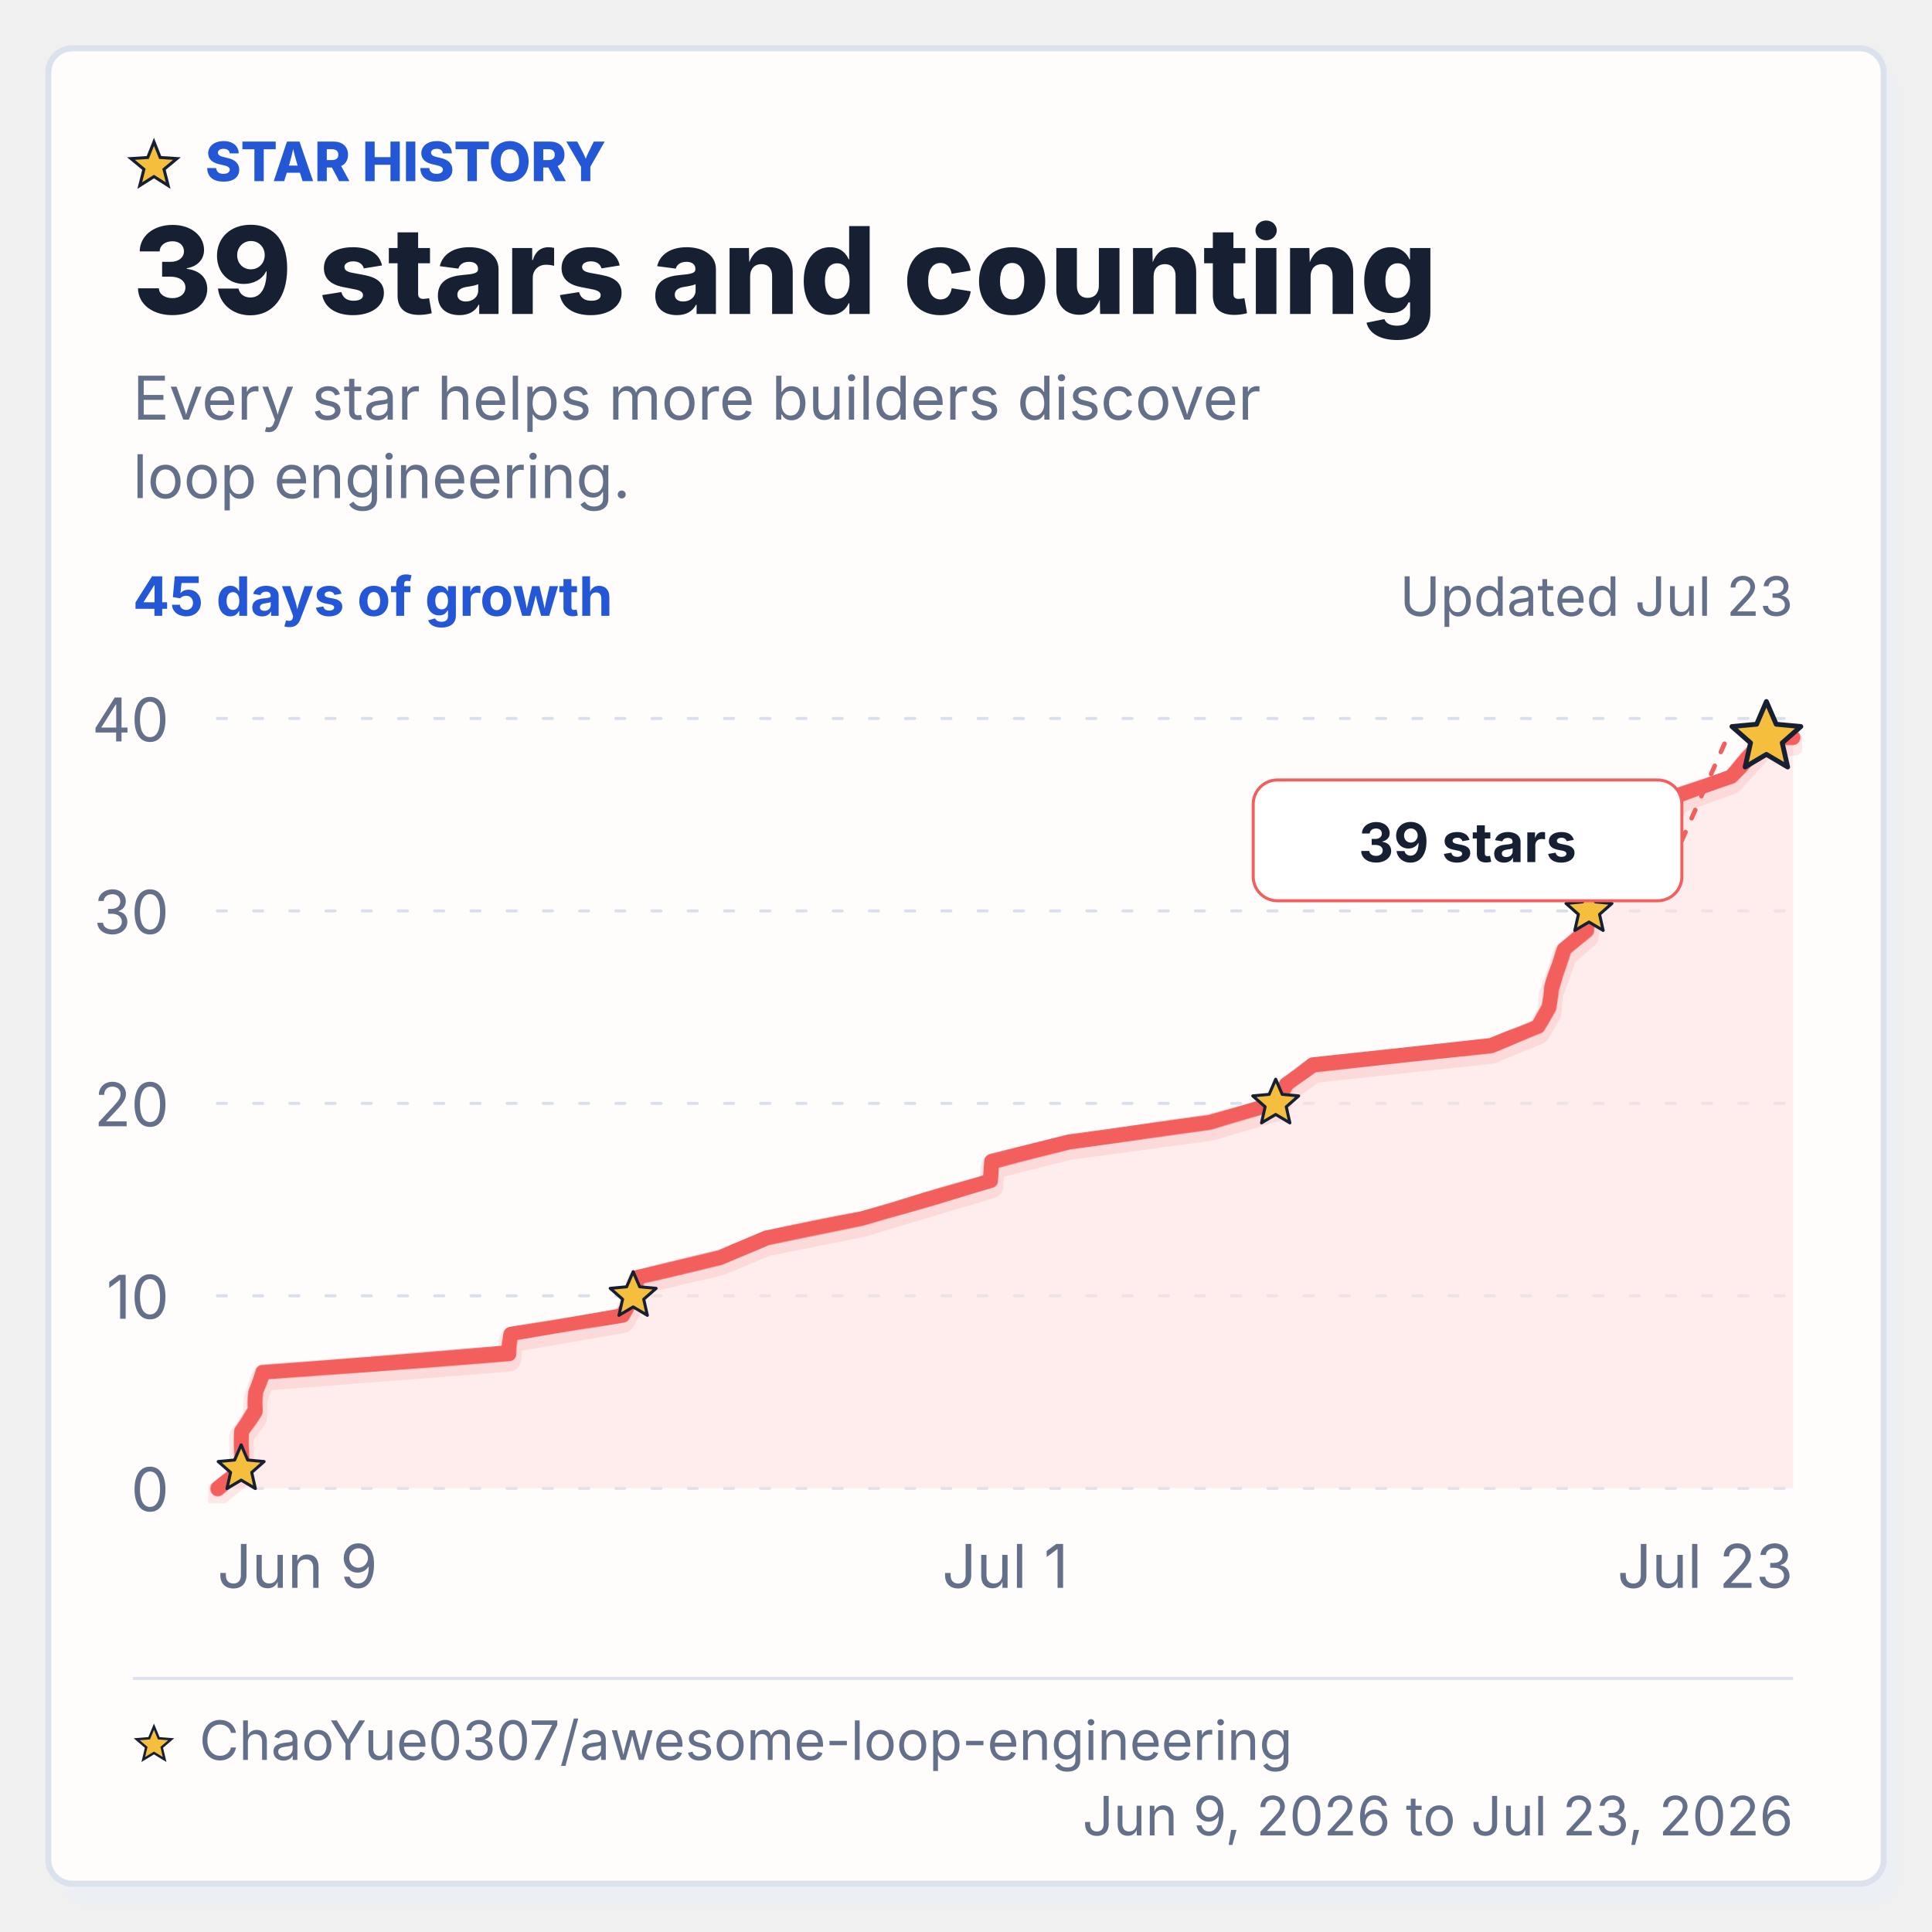
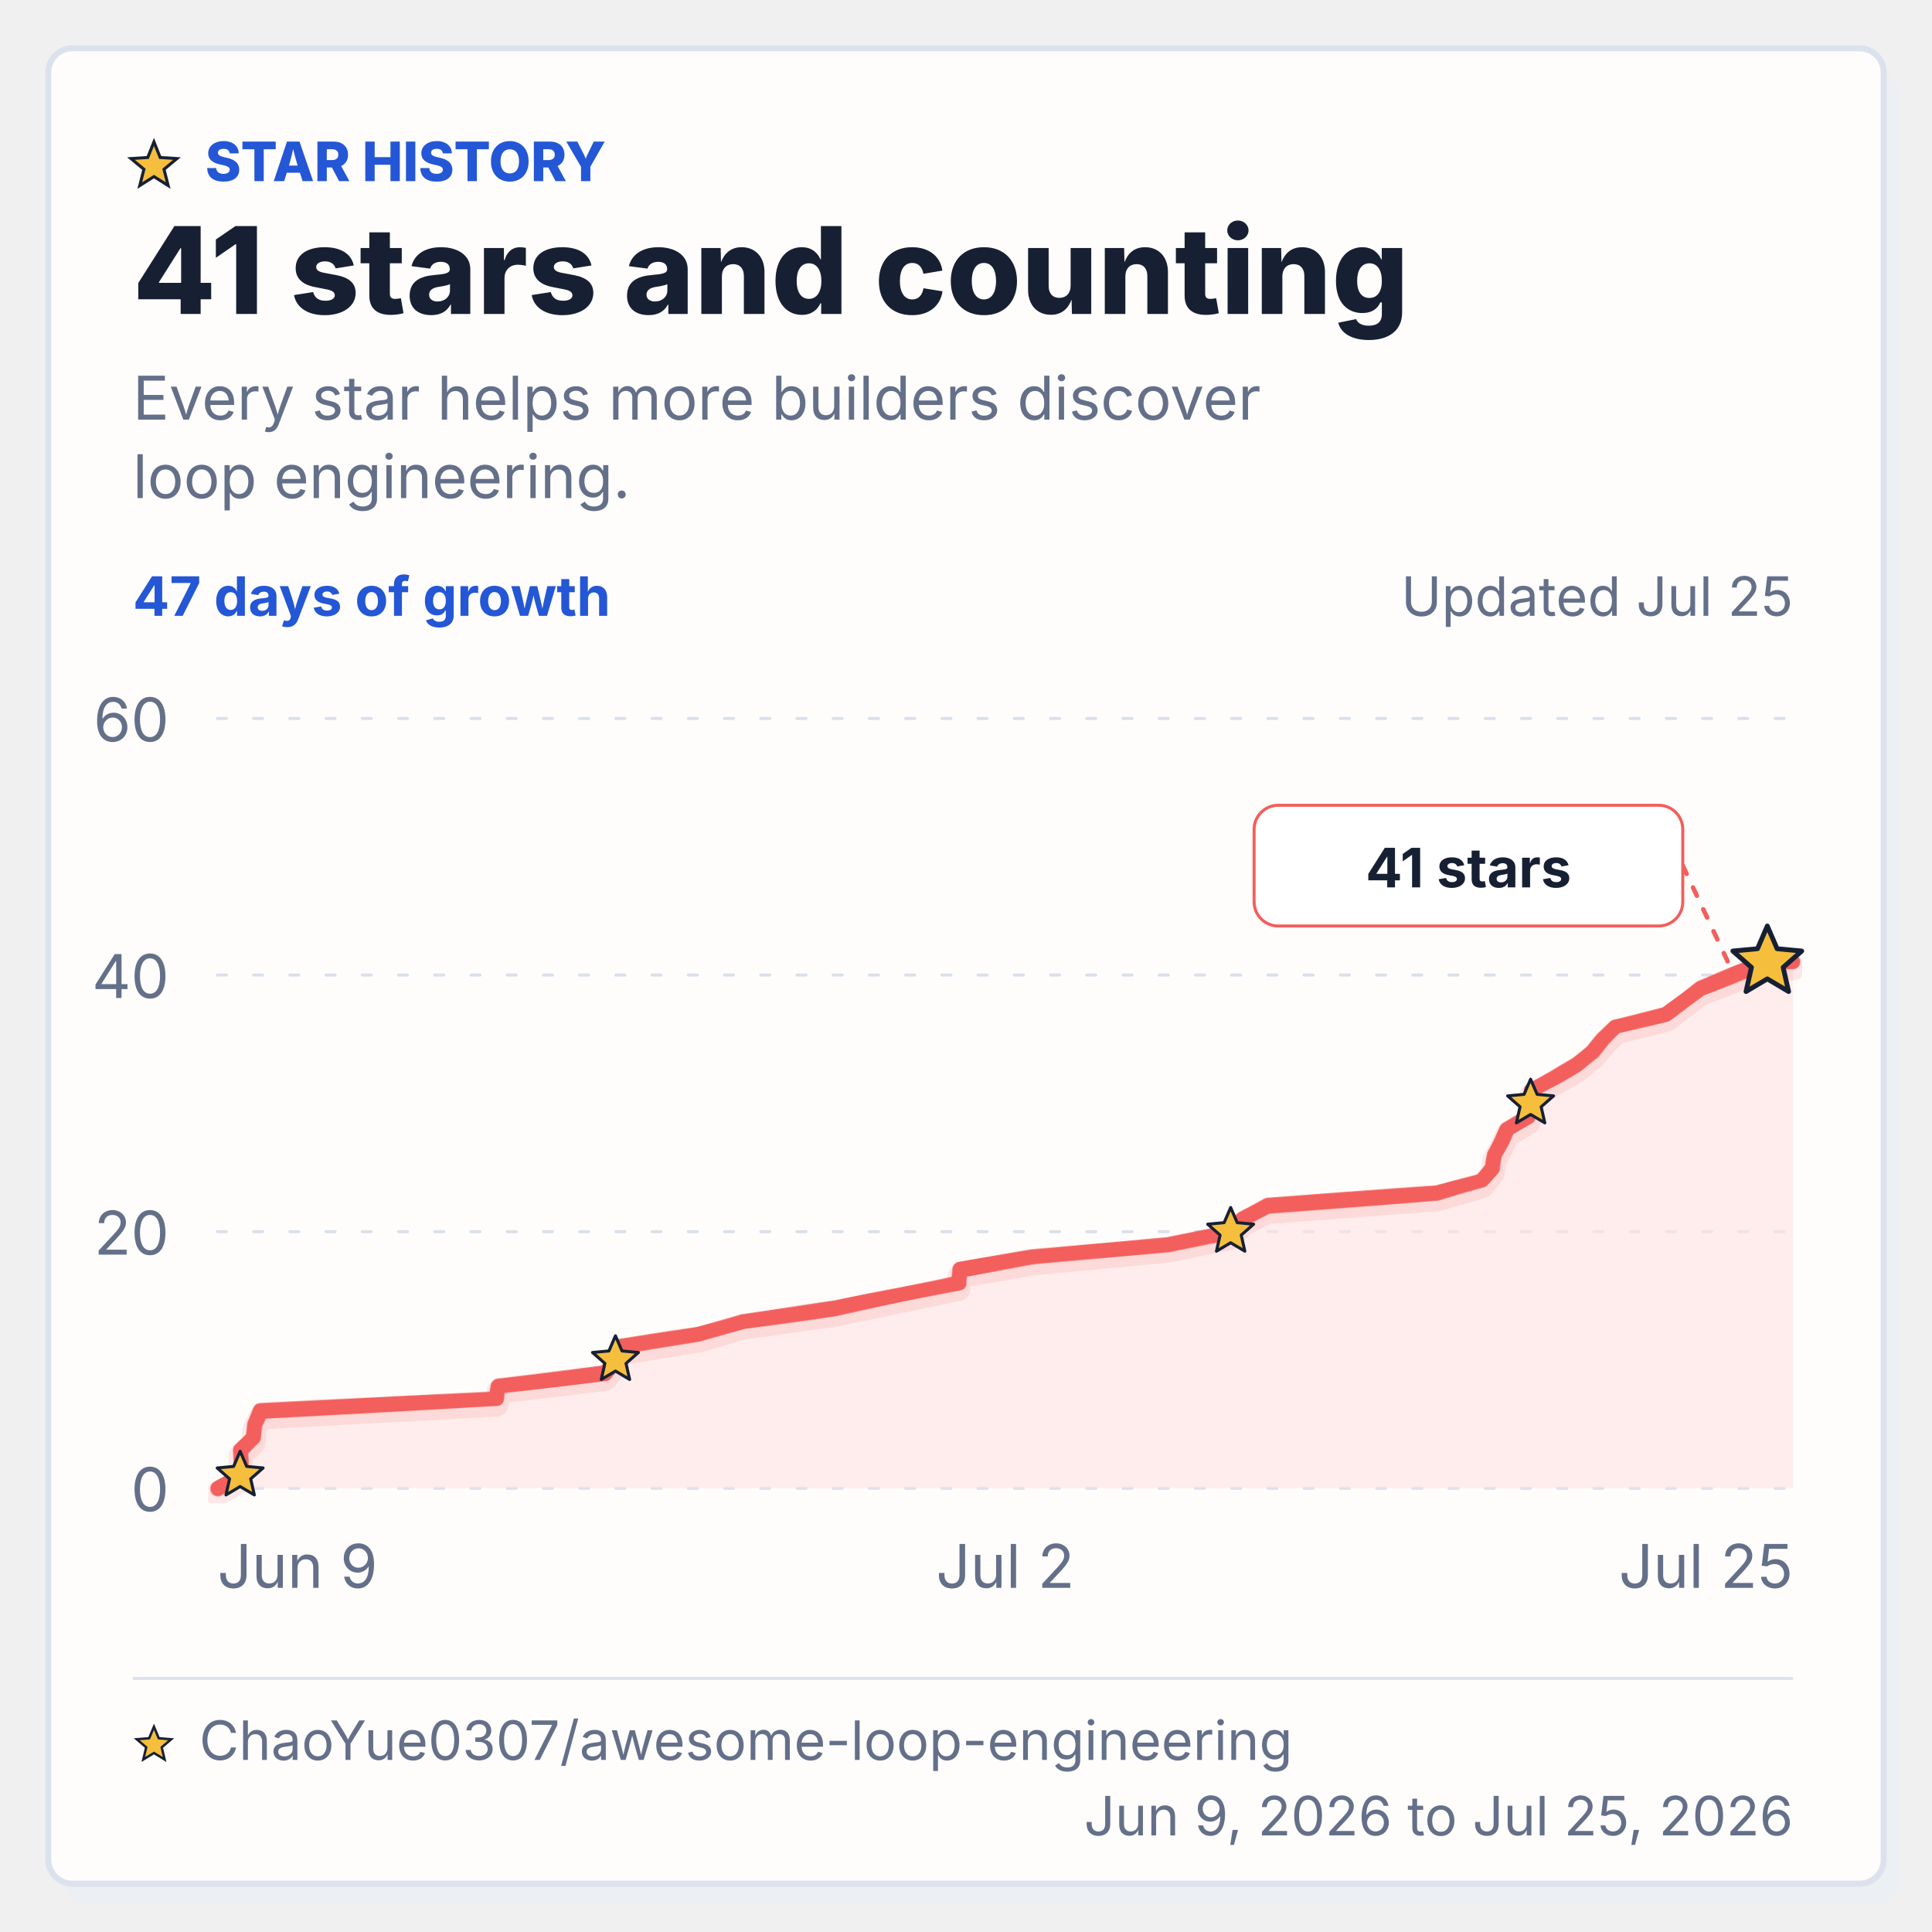
<svg xmlns="http://www.w3.org/2000/svg" width="640" height="640" viewBox="0 0 640 640" role="img" aria-labelledby="title desc">
  <style>
    text { font-family: ui-rounded, 'SF Pro Rounded', 'Nunito Sans', -apple-system, BlinkMacSystemFont, 'Segoe UI', sans-serif; letter-spacing: 0; }
  </style>
  <defs>
    <filter id="rough-line" x="-3%" y="-6%" width="106%" height="112%">
      <feTurbulence type="fractalNoise" baseFrequency="0.008 0.12" numOctaves="1" seed="17" result="noise" />
      <feDisplacementMap in="SourceGraphic" in2="noise" scale="1.2" xChannelSelector="R" yChannelSelector="G" />
    </filter>
    <clipPath id="plot-clip">
      <rect x="69" y="233" width="528" height="265" />
    </clipPath>
  </defs>
  <rect x="21" y="23" width="608" height="608" rx="8" fill="#E9EDF5" opacity="0.58" />
  <rect x="16" y="16" width="608" height="608" rx="8" fill="#FFFDFC" stroke="#DCE2ED" stroke-width="2" />
  <path d="M 51 47 L 53.06 52.17 L 58.61 52.53 L 54.33 56.08 L 55.7 61.47 L 51 58.5 L 46.3 61.47 L 47.67 56.08 L 43.39 52.53 L 48.94 52.17 Z" fill="#F5BE3D" stroke="#172033" stroke-width="1" />
  <text x="68" y="60" fill="#2457D6" font-size="18" font-weight="800">STAR HISTORY</text>
-   <text x="44" y="104" fill="#172033" font-size="40" font-weight="760">39 stars and counting</text>
+   <text x="44" y="104" fill="#172033" font-size="40" font-weight="760">41 stars and counting</text>
  <text x="44" y="139" fill="#647089" font-size="20">Every star helps more builders discover</text>
  <text x="44" y="165" fill="#647089" font-size="20">loop engineering.</text>
-   <text x="44" y="204" fill="#2457D6" font-size="18" font-weight="700">45 days of growth</text>
-   <text x="594" y="204" fill="#647089" font-size="18" text-anchor="end">Updated Jul 23</text>
+   <text x="44" y="204" fill="#2457D6" font-size="18" font-weight="700">47 days of growth</text>
+   <text x="594" y="204" fill="#647089" font-size="18" text-anchor="end">Updated Jul 25</text>
  <line x1="72" y1="493" x2="594" y2="493" stroke="#D9E0EB" stroke-width="1" stroke-dasharray="3 9" stroke-linecap="round" />
  <text x="56" y="500.6" fill="#647089" font-size="20" text-anchor="end">0</text>
-   <line x1="72" y1="429.25" x2="594" y2="429.25" stroke="#D9E0EB" stroke-width="1" stroke-dasharray="3 9" stroke-linecap="round" />
-   <text x="56" y="436.85" fill="#647089" font-size="20" text-anchor="end">10</text>
-   <line x1="72" y1="365.5" x2="594" y2="365.5" stroke="#D9E0EB" stroke-width="1" stroke-dasharray="3 9" stroke-linecap="round" />
-   <text x="56" y="373.1" fill="#647089" font-size="20" text-anchor="end">20</text>
-   <line x1="72" y1="301.75" x2="594" y2="301.75" stroke="#D9E0EB" stroke-width="1" stroke-dasharray="3 9" stroke-linecap="round" />
-   <text x="56" y="309.35" fill="#647089" font-size="20" text-anchor="end">30</text>
+   <line x1="72" y1="408" x2="594" y2="408" stroke="#D9E0EB" stroke-width="1" stroke-dasharray="3 9" stroke-linecap="round" />
+   <text x="56" y="415.6" fill="#647089" font-size="20" text-anchor="end">20</text>
+   <line x1="72" y1="323" x2="594" y2="323" stroke="#D9E0EB" stroke-width="1" stroke-dasharray="3 9" stroke-linecap="round" />
+   <text x="56" y="330.6" fill="#647089" font-size="20" text-anchor="end">40</text>
  <line x1="72" y1="238" x2="594" y2="238" stroke="#D9E0EB" stroke-width="1" stroke-dasharray="3 9" stroke-linecap="round" />
-   <text x="56" y="245.6" fill="#647089" font-size="20" text-anchor="end">40</text>
+   <text x="56" y="245.6" fill="#647089" font-size="20" text-anchor="end">60</text>
  <text x="72" y="526" fill="#647089" font-size="20" text-anchor="start">Jun 9</text>
-   <text x="333" y="526" fill="#647089" font-size="20" text-anchor="middle">Jul 1</text>
-   <text x="594" y="526" fill="#647089" font-size="20" text-anchor="end">Jul 23</text>
+   <text x="333" y="526" fill="#647089" font-size="20" text-anchor="middle">Jul 2</text>
+   <text x="594" y="526" fill="#647089" font-size="20" text-anchor="end">Jul 25</text>
  <g clip-path="url(#plot-clip)">
-     <path d="M 72 493 L 79.89 486.62 L 79.98 480.25 L 79.99 473.88 L 84.5 467.5 L 84.77 461.12 L 86.94 454.75 L 168.56 448.38 L 169.24 442 L 206.24 435.62 L 209.74 429.25 L 211.46 422.88 L 238.65 416.5 L 253.88 410.12 L 285.7 403.75 L 306.91 397.38 L 328.32 391 L 328.78 384.62 L 354.13 378.25 L 401.03 371.88 L 422.59 365.5 L 426.5 359.12 L 435.13 352.75 L 493.98 346.38 L 509.52 340 L 513.21 333.62 L 513.81 327.25 L 516.18 320.88 L 518.3 314.5 L 525.66 308.12 L 526.37 301.75 L 526.58 295.38 L 534.6 289 L 542.21 282.62 L 547.82 276.25 L 551.52 269.88 L 555.93 263.5 L 573.5 257.12 L 585.14 244.38 L 594 244.38 V 493 H 72 Z" fill="#FDE3E1" opacity="0.6" />
-     <path d="M 72 493 L 79.89 486.62 L 79.98 480.25 L 79.99 473.88 L 84.5 467.5 L 84.77 461.12 L 86.94 454.75 L 168.56 448.38 L 169.24 442 L 206.24 435.62 L 209.74 429.25 L 211.46 422.88 L 238.65 416.5 L 253.88 410.12 L 285.7 403.75 L 306.91 397.38 L 328.32 391 L 328.78 384.62 L 354.13 378.25 L 401.03 371.88 L 422.59 365.5 L 426.5 359.12 L 435.13 352.75 L 493.98 346.38 L 509.52 340 L 513.21 333.62 L 513.81 327.25 L 516.18 320.88 L 518.3 314.5 L 525.66 308.12 L 526.37 301.75 L 526.58 295.38 L 534.6 289 L 542.21 282.62 L 547.82 276.25 L 551.52 269.88 L 555.93 263.5 L 573.5 257.12 L 585.14 244.38 L 594 244.38" fill="none" stroke="#F25F5C" stroke-width="8" stroke-linejoin="round" stroke-linecap="round" opacity="0.13" transform="translate(0 2)" />
-     <path d="M 72 493 L 79.89 486.62 L 79.98 480.25 L 79.99 473.88 L 84.5 467.5 L 84.77 461.12 L 86.94 454.75 L 168.56 448.38 L 169.24 442 L 206.24 435.62 L 209.74 429.25 L 211.46 422.88 L 238.65 416.5 L 253.88 410.12 L 285.7 403.75 L 306.91 397.38 L 328.32 391 L 328.78 384.62 L 354.13 378.25 L 401.03 371.88 L 422.59 365.5 L 426.5 359.12 L 435.13 352.75 L 493.98 346.38 L 509.52 340 L 513.21 333.62 L 513.81 327.25 L 516.18 320.88 L 518.3 314.5 L 525.66 308.12 L 526.37 301.75 L 526.58 295.38 L 534.6 289 L 542.21 282.62 L 547.82 276.25 L 551.52 269.88 L 555.93 263.5 L 573.5 257.12 L 585.14 244.38 L 594 244.38" fill="none" stroke="#F25F5C" stroke-width="5" stroke-linejoin="round" stroke-linecap="round" filter="url(#rough-line)" />
+     <path d="M 72 493 L 79.55 488.75 L 79.64 484.5 L 79.65 480.25 L 83.97 476 L 84.22 471.75 L 86.3 467.5 L 164.45 463.25 L 165.1 459 L 200.52 454.75 L 203.88 450.5 L 205.53 446.25 L 231.55 442 L 246.14 437.75 L 276.61 433.5 L 296.91 429.25 L 317.42 425 L 317.85 420.75 L 342.12 416.5 L 387.03 412.25 L 407.67 408 L 411.41 403.75 L 419.68 399.5 L 476.03 395.25 L 490.9 391 L 494.43 386.75 L 495.01 382.5 L 497.28 378.25 L 499.31 374 L 506.35 369.75 L 507.03 365.5 L 507.24 361.25 L 514.92 357 L 522.2 352.75 L 527.57 348.5 L 531.11 344.25 L 535.34 340 L 552.16 335.75 L 563.31 327.25 L 585.44 318.75 L 594 318.75 V 493 H 72 Z" fill="#FDE3E1" opacity="0.6" />
+     <path d="M 72 493 L 79.55 488.75 L 79.64 484.5 L 79.65 480.25 L 83.97 476 L 84.22 471.75 L 86.3 467.5 L 164.45 463.25 L 165.1 459 L 200.52 454.75 L 203.88 450.5 L 205.53 446.25 L 231.55 442 L 246.14 437.75 L 276.61 433.5 L 296.91 429.25 L 317.42 425 L 317.85 420.75 L 342.12 416.5 L 387.03 412.25 L 407.67 408 L 411.41 403.75 L 419.68 399.5 L 476.03 395.25 L 490.9 391 L 494.43 386.75 L 495.01 382.5 L 497.28 378.25 L 499.31 374 L 506.35 369.75 L 507.03 365.5 L 507.24 361.25 L 514.92 357 L 522.2 352.75 L 527.57 348.5 L 531.11 344.25 L 535.34 340 L 552.16 335.75 L 563.31 327.25 L 585.44 318.75 L 594 318.75" fill="none" stroke="#F25F5C" stroke-width="8" stroke-linejoin="round" stroke-linecap="round" opacity="0.13" transform="translate(0 2)" />
+     <path d="M 72 493 L 79.55 488.75 L 79.64 484.5 L 79.65 480.25 L 83.97 476 L 84.22 471.75 L 86.3 467.5 L 164.45 463.25 L 165.1 459 L 200.52 454.75 L 203.88 450.5 L 205.53 446.25 L 231.55 442 L 246.14 437.75 L 276.61 433.5 L 296.91 429.25 L 317.42 425 L 317.85 420.75 L 342.12 416.5 L 387.03 412.25 L 407.67 408 L 411.41 403.75 L 419.68 399.5 L 476.03 395.25 L 490.9 391 L 494.43 386.75 L 495.01 382.5 L 497.28 378.25 L 499.31 374 L 506.35 369.75 L 507.03 365.5 L 507.24 361.25 L 514.92 357 L 522.2 352.75 L 527.57 348.5 L 531.11 344.25 L 535.34 340 L 552.16 335.75 L 563.31 327.25 L 585.44 318.75 L 594 318.75" fill="none" stroke="#F25F5C" stroke-width="5" stroke-linejoin="round" stroke-linecap="round" filter="url(#rough-line)" />
  </g>
-   <path d="M 79.89 478.62 L 82.05 483.65 L 87.49 484.15 L 83.39 487.76 L 84.59 493.1 L 79.89 490.31 L 75.18 493.1 L 76.39 487.76 L 72.28 484.15 L 77.72 483.65 Z" fill="#F5BE3D" stroke="#172033" stroke-width="1" stroke-linejoin="round" />
-   <path d="M 209.74 421.25 L 211.91 426.27 L 217.35 426.78 L 213.24 430.39 L 214.45 435.72 L 209.74 432.93 L 205.04 435.72 L 206.24 430.39 L 202.13 426.78 L 207.58 426.27 Z" fill="#F5BE3D" stroke="#172033" stroke-width="1" stroke-linejoin="round" />
-   <path d="M 422.59 357.5 L 424.75 362.52 L 430.2 363.03 L 426.09 366.64 L 427.29 371.97 L 422.59 369.18 L 417.89 371.97 L 419.09 366.64 L 414.98 363.03 L 420.43 362.52 Z" fill="#F5BE3D" stroke="#172033" stroke-width="1" stroke-linejoin="round" />
-   <path d="M 526.37 293.75 L 528.53 298.77 L 533.98 299.28 L 529.87 302.89 L 531.07 308.22 L 526.37 305.43 L 521.67 308.22 L 522.87 302.89 L 518.76 299.28 L 524.21 298.77 Z" fill="#F5BE3D" stroke="#172033" stroke-width="1" stroke-linejoin="round" />
-   <path d="M 585.14 232.38 L 588.39 239.91 L 596.55 240.67 L 590.39 246.08 L 592.19 254.08 L 585.14 249.9 L 578.09 254.08 L 579.89 246.08 L 573.73 240.67 L 581.9 239.91 Z" fill="#F5BE3D" stroke="#172033" stroke-width="1.6" stroke-linejoin="round" />
-   <path d="M 557.14 278.38 L 572.14 244.38" fill="none" stroke="#F25F5C" stroke-width="1.5" stroke-dasharray="3 5" stroke-linecap="round" />
-   <rect x="415.14" y="258.38" width="142" height="40" rx="8" fill="#FFFFFF" stroke="#F25F5C" />
-   <text x="486.14" y="285.57" fill="#172033" font-size="18" font-weight="700" text-anchor="middle">39 stars</text>
+   <path d="M 79.55 480.75 L 81.71 485.77 L 87.16 486.28 L 83.05 489.89 L 84.25 495.22 L 79.55 492.43 L 74.85 495.22 L 76.05 489.89 L 71.94 486.28 L 77.39 485.77 Z" fill="#F5BE3D" stroke="#172033" stroke-width="1" stroke-linejoin="round" />
+   <path d="M 203.88 442.5 L 206.04 447.52 L 211.49 448.03 L 207.38 451.64 L 208.58 456.97 L 203.88 454.18 L 199.18 456.97 L 200.38 451.64 L 196.27 448.03 L 201.72 447.52 Z" fill="#F5BE3D" stroke="#172033" stroke-width="1" stroke-linejoin="round" />
+   <path d="M 407.67 400 L 409.84 405.02 L 415.28 405.53 L 411.17 409.14 L 412.37 414.47 L 407.67 411.68 L 402.97 414.47 L 404.17 409.14 L 400.06 405.53 L 405.51 405.02 Z" fill="#F5BE3D" stroke="#172033" stroke-width="1" stroke-linejoin="round" />
+   <path d="M 507.03 357.5 L 509.2 362.52 L 514.64 363.03 L 510.53 366.64 L 511.74 371.97 L 507.03 369.18 L 502.33 371.97 L 503.53 366.64 L 499.42 363.03 L 504.87 362.52 Z" fill="#F5BE3D" stroke="#172033" stroke-width="1" stroke-linejoin="round" />
+   <path d="M 585.44 306.75 L 588.69 314.28 L 596.85 315.04 L 590.69 320.46 L 592.5 328.46 L 585.44 324.27 L 578.39 328.46 L 580.19 320.46 L 574.03 315.04 L 582.2 314.28 Z" fill="#F5BE3D" stroke="#172033" stroke-width="1.6" stroke-linejoin="round" />
+   <path d="M 557.44 286.75 L 572.44 318.75" fill="none" stroke="#F25F5C" stroke-width="1.5" stroke-dasharray="3 5" stroke-linecap="round" />
+   <rect x="415.44" y="266.75" width="142" height="40" rx="8" fill="#FFFFFF" stroke="#F25F5C" />
+   <text x="486.44" y="293.95" fill="#172033" font-size="18" font-weight="700" text-anchor="middle">41 stars</text>
  <line x1="44" y1="556" x2="594" y2="556" stroke="#DCE2ED" />
  <path d="M 51 572 L 52.59 575.82 L 56.71 576.15 L 53.57 578.83 L 54.53 582.85 L 51 580.7 L 47.47 582.85 L 48.43 578.83 L 45.29 576.15 L 49.41 575.82 Z" fill="#F5BE3D" stroke="#172033" stroke-width="0.8" />
  <text x="66" y="583" fill="#647089" font-size="18">ChaoYue0307/awesome-loop-engineering</text>
-   <text x="594" y="608" fill="#647089" font-size="18" text-anchor="end">Jun 9, 2026 to Jul 23, 2026</text>
+   <text x="594" y="608" fill="#647089" font-size="18" text-anchor="end">Jun 9, 2026 to Jul 25, 2026</text>
</svg>
